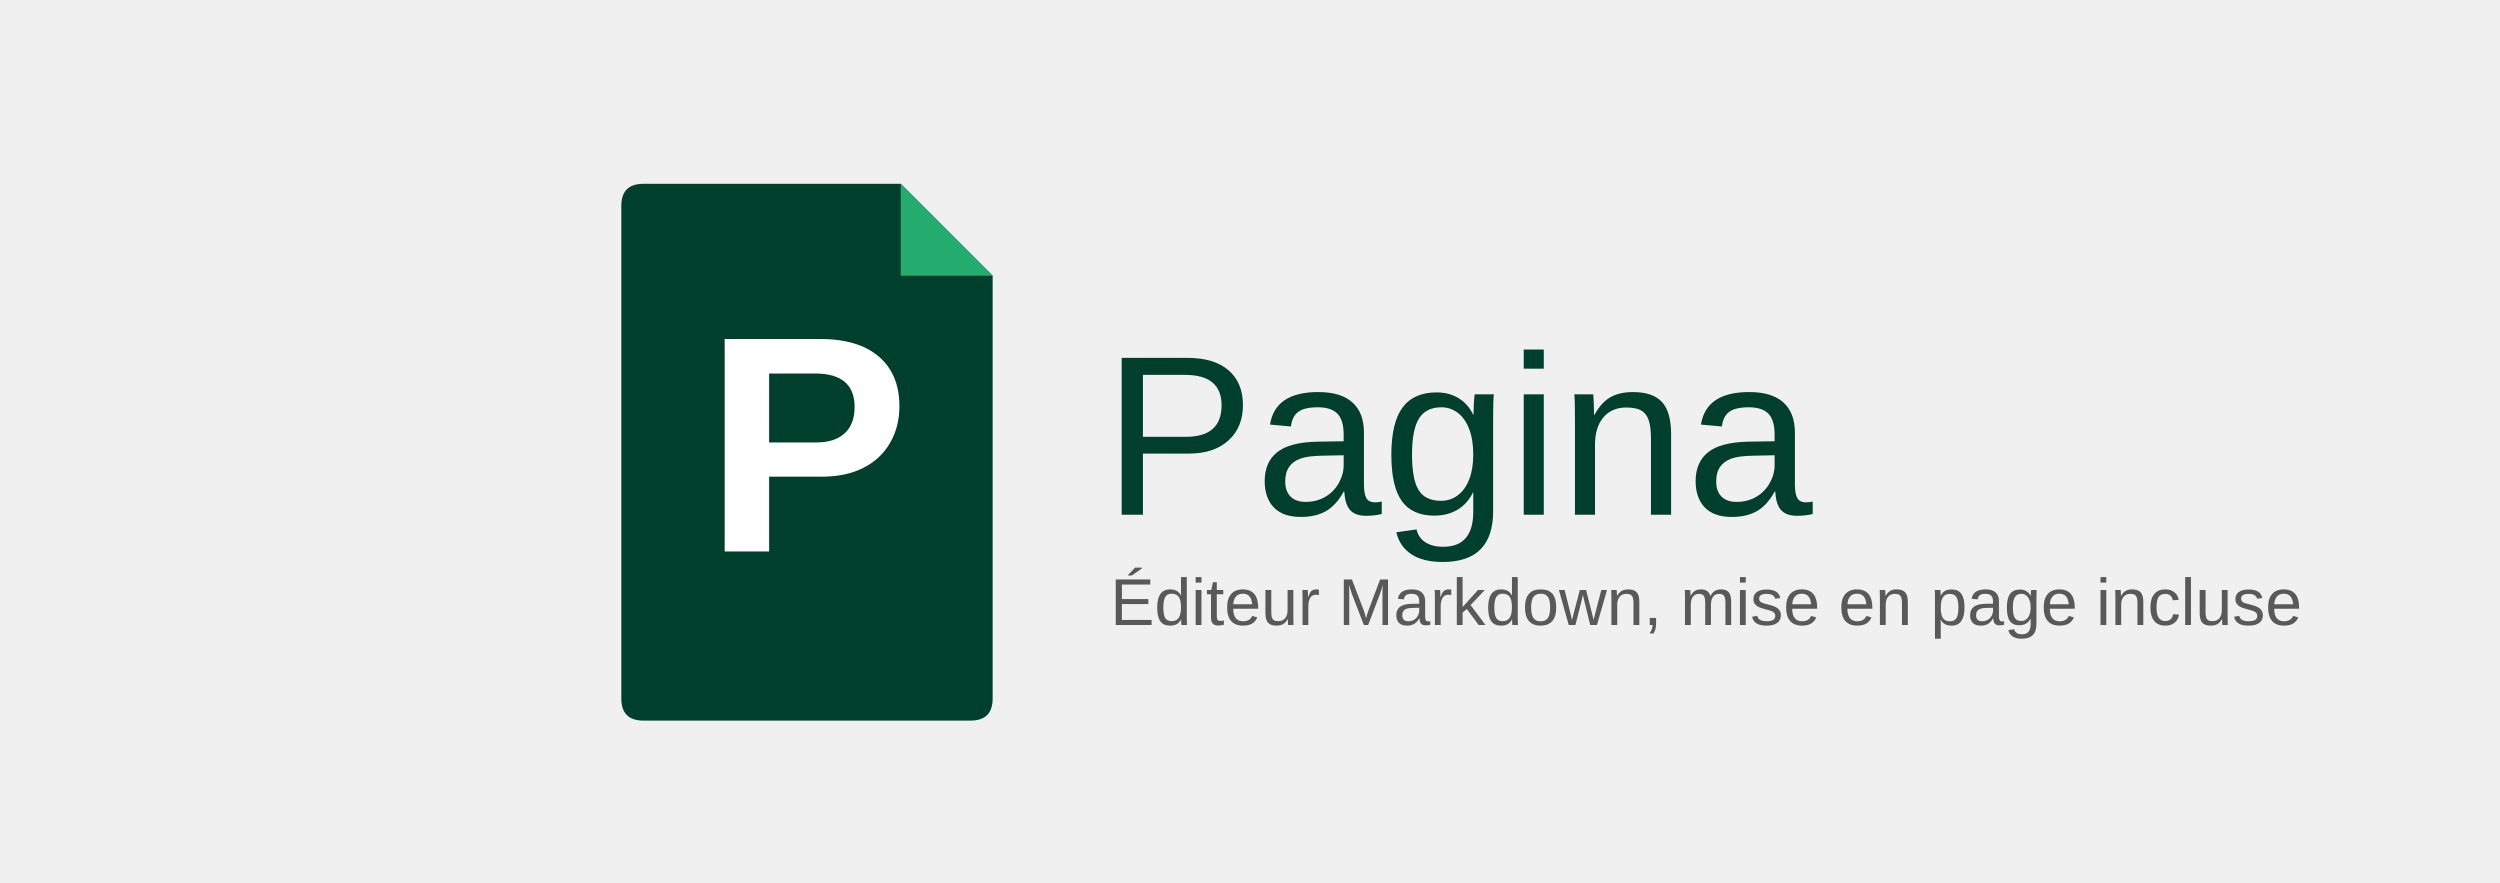
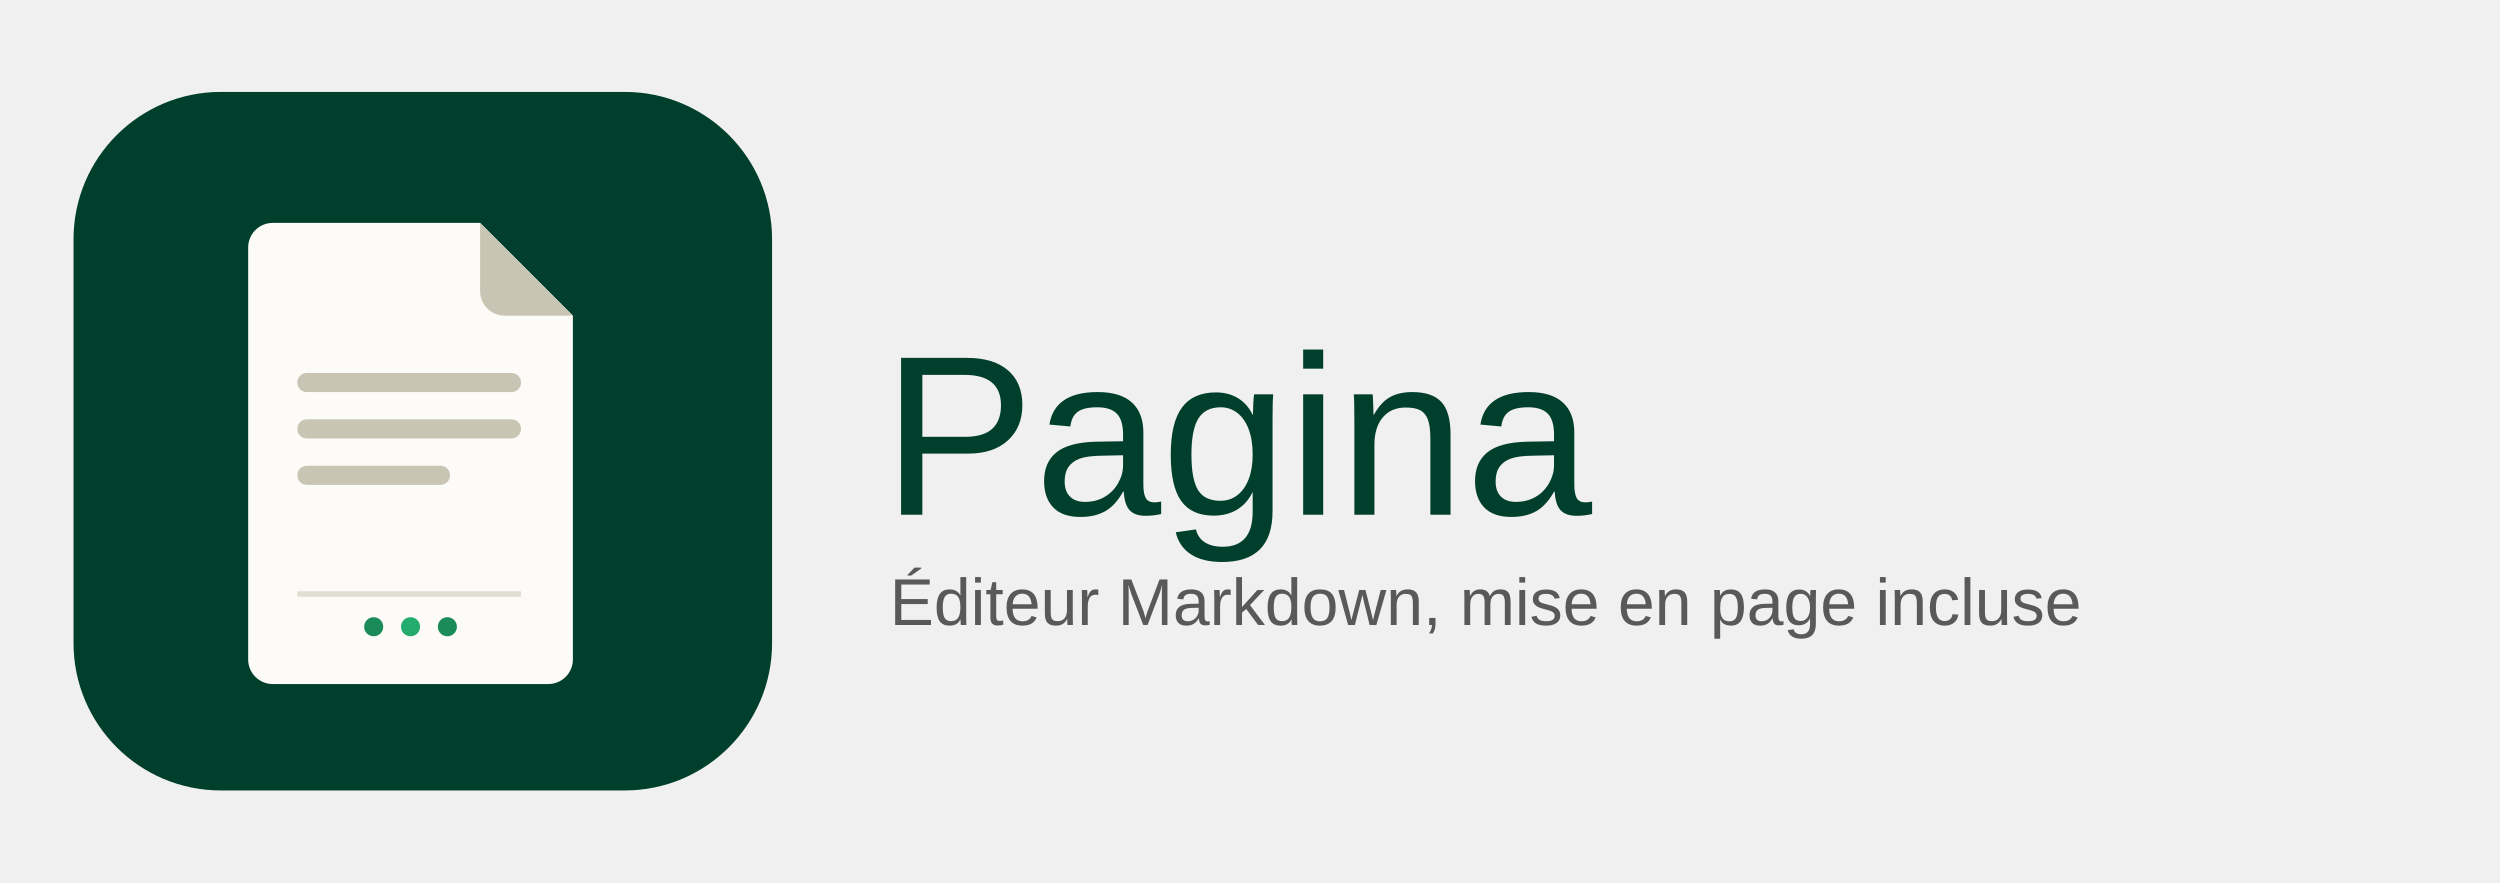
<svg xmlns="http://www.w3.org/2000/svg" viewBox="0 0 680 240" role="img" aria-label="Logo Pagina">
-   <path d="M175,50 L245,50 L270,75 L270,190 Q270,196 264,196 L175,196 Q169,196 169,190 L169,56 Q169,50 175,50 Z" fill="#003F2B" />
-   <path d="M245,50 L270,75 L245,75 Z" fill="#24AC6E" />
-   <text x="219.5" y="150" font-size="84" font-weight="700" fill="#FFFFFF" text-anchor="middle" font-family="Arial, sans-serif">P</text>
-   <text x="300" y="140" font-size="62" font-weight="500" fill="#003F2B" font-family="Arial, sans-serif">Pagina</text>
-   <text x="302" y="170" font-size="18" fill="#595959" font-family="Arial, sans-serif">Éditeur Markdown, mise en page incluse</text>
+   <defs>
+     <clipPath id="lockupRoundedSquare">
+       <rect x="0" y="0" width="512" height="512" rx="108" ry="108" />
+     </clipPath>
+   </defs>
+   <g transform="translate(20,25) scale(0.3711)">
+     <g clip-path="url(#lockupRoundedSquare)">
+       <rect x="0" y="0" width="512" height="512" fill="#003F2B" />
+       <path d="M146 96 H298 L366 164 V416 A18 18 0 0 1 348 434 H146 A18 18 0 0 1 128 416 V114 A18 18 0 0 1 146 96 Z" fill="#FCFBF8" />
+       <path d="M298 96 L366 164 H316 A18 18 0 0 1 298 146 Z" fill="#C9C5B4" />
+       <rect x="164" y="206" width="164" height="14" rx="7" fill="#C9C5B4" />
+       <rect x="164" y="240" width="164" height="14" rx="7" fill="#C9C5B4" />
+       <rect x="164" y="274" width="112" height="14" rx="7" fill="#C9C5B4" />
+       <rect x="164" y="366" width="164" height="4" fill="#E1DED2" />
+       <circle cx="220" cy="392" r="7" fill="#1B8C59" />
+       <circle cx="247" cy="392" r="7" fill="#24AC6E" />
+       <circle cx="274" cy="392" r="7" fill="#1B8C59" />
+     </g>
+   </g>
+   <text x="240" y="140" font-size="62" font-weight="500" fill="#003F2B" font-family="Arial, sans-serif">Pagina</text>
+   <text x="242" y="170" font-size="18" fill="#595959" font-family="Arial, sans-serif">Éditeur Markdown, mise en page incluse</text>
</svg>
